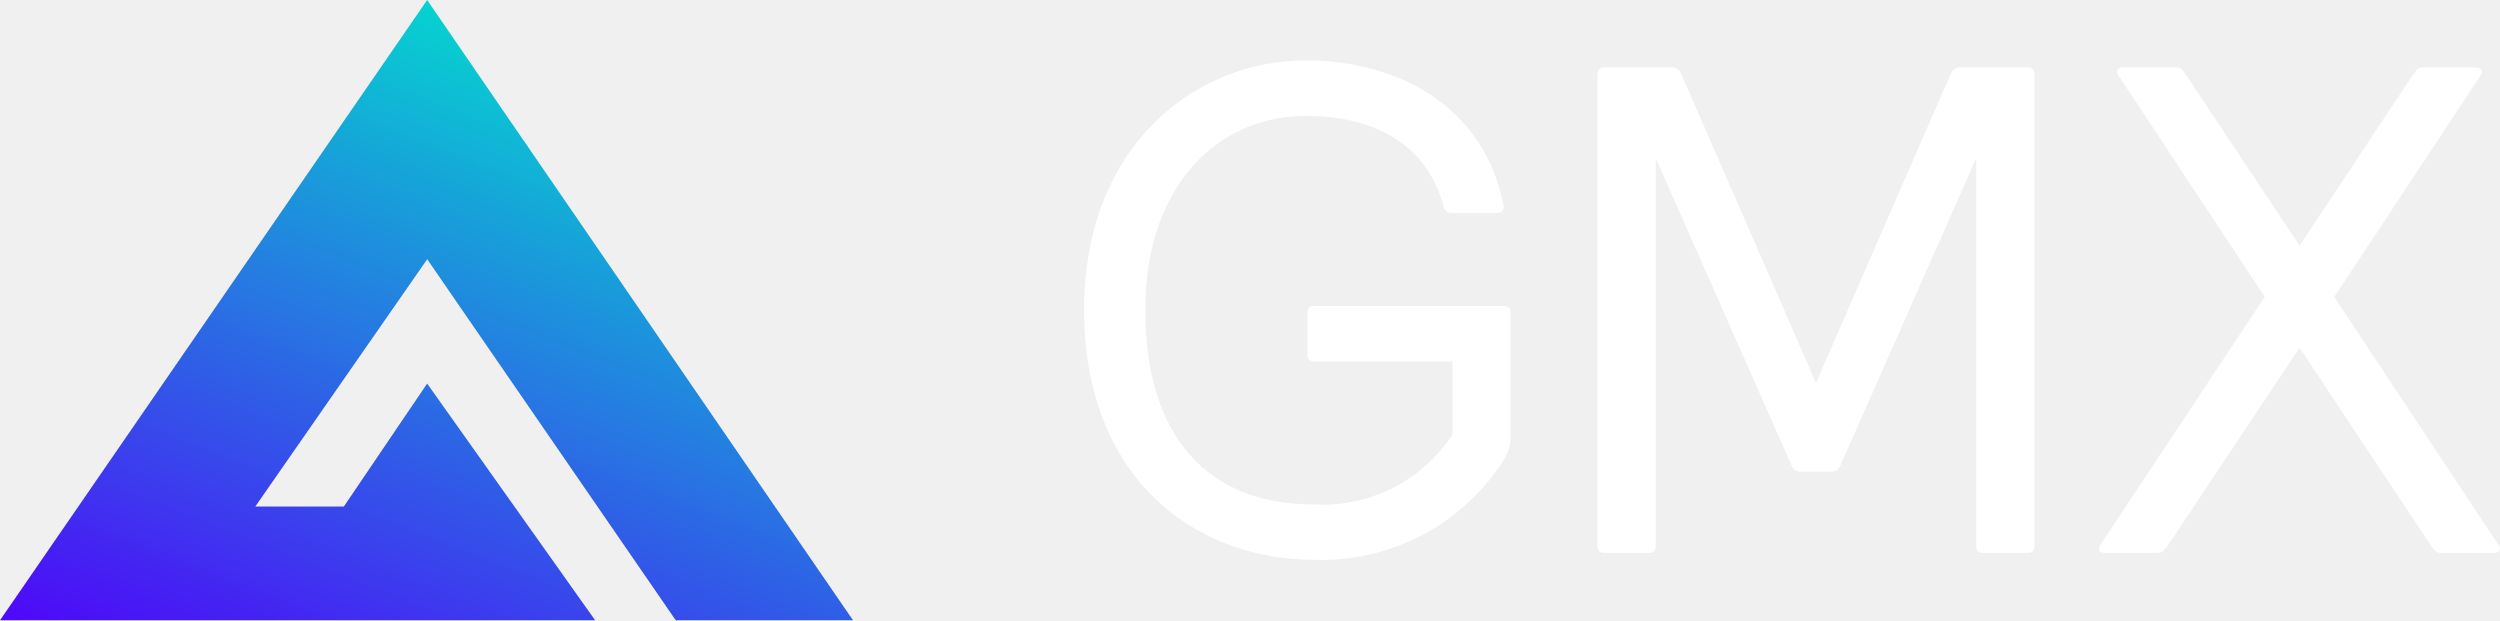
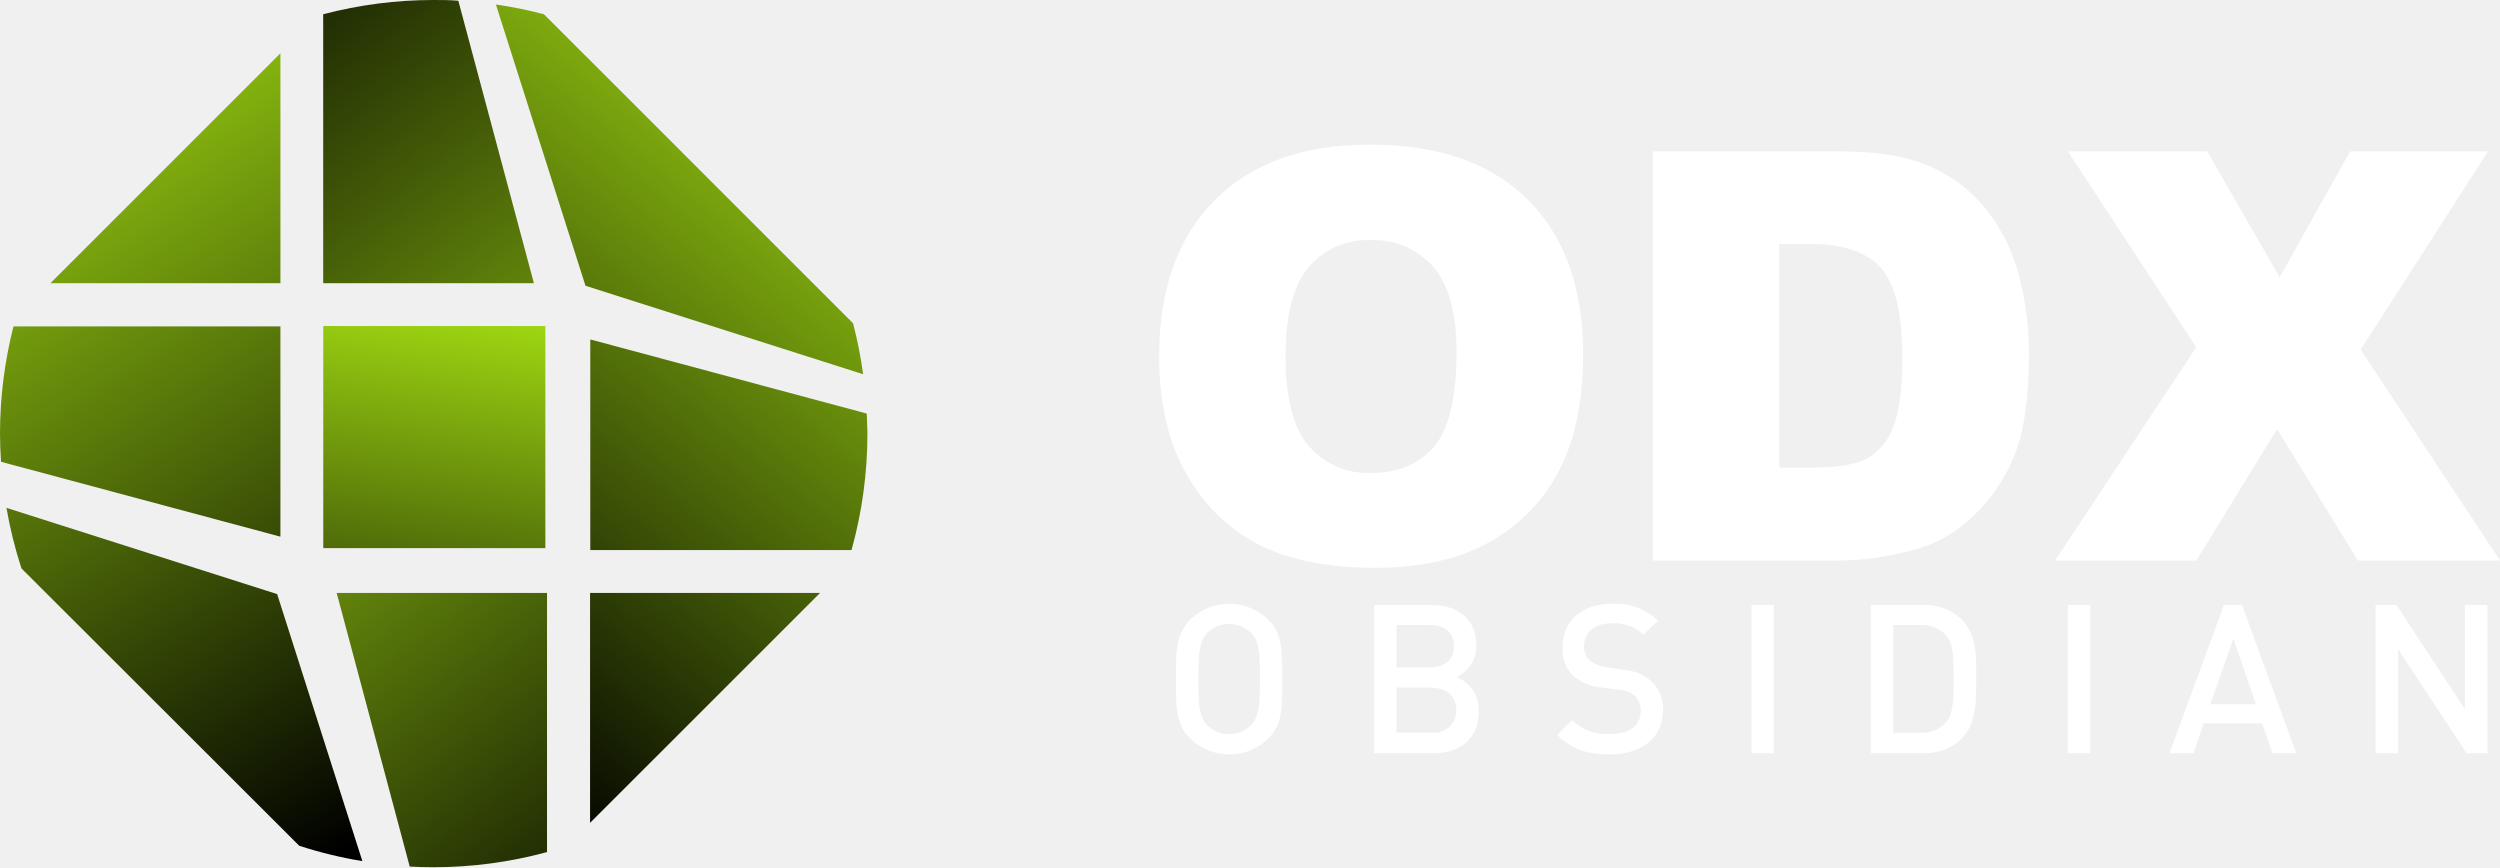
- <svg xmlns="http://www.w3.org/2000/svg" width="86.503" height="21.462" viewBox="0 0 86.503 21.462">
+ <svg xmlns="http://www.w3.org/2000/svg" xmlns:xlink="http://www.w3.org/1999/xlink" viewBox="0 0 360 124.88">
  <defs>
-     <linearGradient id="linear-gradient" x1="0.536" y1="0.026" x2="0.011" y2="1" gradientUnits="objectBoundingBox">
-       <stop offset="0" stop-color="#03d1cf" stop-opacity="0.988" />
-       <stop offset="1" stop-color="#4e09f8" />
+     <style>.cls-1{fill:url(#未命名的渐变_12);}.cls-2{fill:url(#未命名的渐变_12-2);}.cls-3{fill:url(#未命名的渐变_12-3);}.cls-4{fill:url(#未命名的渐变_12-4);}.cls-5{fill:url(#未命名的渐变_12-5);}.cls-6{fill:url(#未命名的渐变_12-6);}.cls-7{fill:url(#未命名的渐变_12-7);}.cls-8{fill:url(#未命名的渐变_12-8);}.cls-9{fill:url(#未命名的渐变_12-9);}.cls-10{fill:#fff;}.cls-11{opacity:0.98;}</style>
+     <linearGradient id="未命名的渐变_12" x1="66.68" y1="31.61" x2="55.46" y2="116.43" gradientUnits="userSpaceOnUse">
+       <stop offset="0" stop-color="#bcff15" />
+       <stop offset="1" />
    </linearGradient>
+     <linearGradient id="未命名的渐变_12-2" x1="3283.28" y1="1212.55" x2="3264.13" y2="1357.27" gradientTransform="translate(-3170.37 1490.67) rotate(-45)" xlink:href="#未命名的渐变_12" />
+     <linearGradient id="未命名的渐变_12-3" x1="161.93" y1="12.57" x2="75" y2="117.36" xlink:href="#未命名的渐变_12" />
+     <linearGradient id="未命名的渐变_12-4" x1="131.2" y1="-12.93" x2="44.26" y2="91.86" xlink:href="#未命名的渐变_12" />
+     <linearGradient id="未命名的渐变_12-5" x1="-30.44" y1="0.75" x2="46.71" y2="123.96" xlink:href="#未命名的渐变_12" />
+     <linearGradient id="未命名的渐变_12-6" x1="152.78" y1="4.98" x2="65.85" y2="109.77" xlink:href="#未命名的渐变_12" />
+     <linearGradient id="未命名的渐变_12-7" x1="-2991.83" y1="7889.09" x2="-3010.97" y2="8033.81" gradientTransform="translate(3579.78 7793.53) rotate(135)" xlink:href="#未命名的渐变_12" />
+     <linearGradient id="未命名的渐变_12-8" x1="-2.02" y1="-17.04" x2="75.13" y2="106.16" xlink:href="#未命名的渐变_12" />
+     <linearGradient id="未命名的渐变_12-9" x1="-19.19" y1="-6.29" x2="57.96" y2="116.92" xlink:href="#未命名的渐变_12" />
  </defs>
-   <g id="logo_GMX" transform="translate(-32 -17.974)">
-     <path id="Path_1" data-name="Path 1" d="M555.182,717.462,540.447,696l-14.78,21.462h20.592l-5.812-8.191-2.883,4.256H534.5l5.949-8.557,8.6,12.493Z" transform="translate(-493.667 -678.026)" fill="url(#linear-gradient)" />
-     <path id="Path_1438" data-name="Path 1438" d="M9.216-8.544c-.168,0-.24.072-.24.24v1.44c0,.168.072.24.24.24h4.776V-4.1A5.361,5.361,0,0,1,9.144-1.68c-3.576,0-5.784-2.3-5.784-6.72,0-4.392,2.592-6.72,5.544-6.72,2.3,0,4.176.912,4.776,3.12a.281.281,0,0,0,.288.24H15.5c.168,0,.264-.072.264-.24-.648-3.36-3.528-5.04-6.864-5.04-3.744,0-7.656,2.88-7.656,8.64,0,5.688,3.7,8.64,7.992,8.64a7.468,7.468,0,0,0,6.528-3.456,1.567,1.567,0,0,0,.24-.912V-8.3c0-.168-.072-.24-.24-.24ZM34.128-16.56c0-.168-.072-.24-.24-.24h-2.28a.37.37,0,0,0-.384.24L26.568-5.88,21.912-16.56a.37.37,0,0,0-.384-.24h-2.28c-.168,0-.24.072-.24.24V-.24c0,.168.072.24.24.24h1.536c.168,0,.24-.072.24-.24V-13.656l4.7,10.632a.331.331,0,0,0,.312.216H27.1a.331.331,0,0,0,.312-.216l4.7-10.632V-.24c0,.168.072.24.24.24h1.536c.168,0,.24-.072.24-.24Zm5.232,0c-.168-.216-.168-.24-.336-.24H37.176c-.168,0-.24.12-.168.24l5.088,7.7L36.384-.24c-.072.12,0,.24.168.24h1.8c.168,0,.216-.024.384-.24L43.3-7.1,47.856-.24c.168.216.216.24.384.24h1.8c.168,0,.24-.12.168-.24L44.5-8.856l5.088-7.7c.072-.12,0-.24-.168-.24H47.568c-.168,0-.168.024-.336.24L43.3-10.632Z" transform="translate(68.267 37.105)" fill="#fff" />
+   <g id="图层_2" data-name="图层 2">
+     <g id="图层_1-2" data-name="图层 1">
+       <polygon class="cls-1" points="46.55 46.95 46.55 78.93 46.55 78.93 78.53 78.93 78.53 46.95 46.55 46.95" />
+       <path class="cls-2" d="M48.48,85.38,59,124.79c1.13.06,2.26.09,3.4.09a62.24,62.24,0,0,0,16.37-2.18V85.38Z" />
+       <polygon class="cls-3" points="84.97 118.49 118.09 85.38 84.97 85.38 84.97 118.49" />
+       <path class="cls-4" d="M124.29,53.89a61.07,61.07,0,0,0-1.45-7.34L78.33,2.05A61,61,0,0,0,71.41.65l12.9,40.5Z" />
+       <path class="cls-5" d="M.93,73.13a62.06,62.06,0,0,0,2.16,8.72l40,39.94A61.29,61.29,0,0,0,52.18,124L39.91,85.55Z" />
+       <path class="cls-6" d="M124.81,59.55,85,48.88V79.21h37.62a62.69,62.69,0,0,0,2.29-16.77C124.88,61.47,124.86,60.51,124.81,59.55Z" />
+       <path class="cls-7" d="M76.88,40.78,66,.11C64.81,0,63.63,0,62.44,0a62.71,62.71,0,0,0-15.9,2.05V40.78Z" />
+       <polygon class="cls-8" points="7.26 40.78 40.38 40.78 40.38 7.67 7.26 40.78" />
+       <path class="cls-9" d="M40.38,47H1.94A62.73,62.73,0,0,0,0,62.44c0,1.37.06,2.72.15,4.06L40.38,77.28Z" />
+       <path class="cls-10" d="M166.92,51.3q0-14.43,8-22.47t22.38-8q14.72,0,22.67,7.89t8,22.13q0,10.34-3.48,16.94a24.73,24.73,0,0,1-10.05,10.29q-6.57,3.67-16.37,3.68-10,0-16.5-3.18A24.75,24.75,0,0,1,171,68.5Q166.92,61.63,166.92,51.3Zm18.2.08q0,8.92,3.32,12.82a11.22,11.22,0,0,0,9,3.9q5.86,0,9.09-3.82t3.21-13.7q0-8.32-3.35-12.16a11.49,11.49,0,0,0-9.11-3.84,11,11,0,0,0-8.84,3.9Q185.13,42.38,185.12,51.38Z" />
+       <path class="cls-10" d="M238,21.8h27q8,0,12.92,2.17a21.07,21.07,0,0,1,8.14,6.23,25.91,25.91,0,0,1,4.66,9.45,44,44,0,0,1,1.45,11.41q0,9.45-2.15,14.65a24.36,24.36,0,0,1-6,8.72,19.37,19.37,0,0,1-8.2,4.68,41.88,41.88,0,0,1-10.85,1.61H238Zm18.2,13.34v32.2h4.47c3.8,0,6.51-.42,8.11-1.27a8.57,8.57,0,0,0,3.78-4.42q1.37-3.15,1.37-10.23,0-9.36-3.06-12.82t-10.12-3.46Z" />
+       <path class="cls-10" d="M297.78,21.8h20.06l10.43,18.13L338.42,21.8h19.85L339.93,50.34,360,80.72H339.54L327.91,61.79,316.27,80.72H295.93L316.26,50Z" />
+       <g class="cls-11">
+         <path class="cls-10" d="M182.63,106.36a8.05,8.05,0,0,1-11.23,0c-2.1-2.1-2.07-4.47-2.07-8.57s0-6.48,2.07-8.57a8.05,8.05,0,0,1,11.23,0c2.1,2.09,2,4.46,2,8.57S184.73,104.26,182.63,106.36Zm-2.45-15.2a4.51,4.51,0,0,0-6.36,0c-1,1.14-1.26,2.34-1.26,6.63s.21,5.48,1.26,6.62a4.49,4.49,0,0,0,6.36,0c1-1.14,1.26-2.34,1.26-6.62S181.23,92.3,180.18,91.16Z" />
+         <path class="cls-10" d="M206.49,108.46h-8.63V87.12h8.3c4,0,6.45,2.25,6.45,5.84a4.84,4.84,0,0,1-2.88,4.53,5.07,5.07,0,0,1,3.21,4.94C212.94,106.36,210.27,108.46,206.49,108.46ZM205.89,90H201.1v6.11h4.79c2.07,0,3.48-1.08,3.48-3.06S208,90,205.89,90Zm.3,9H201.1v6.5h5.09a3.17,3.17,0,0,0,3.51-3.27C209.7,100.4,208.44,99.05,206.19,99.05Z" />
+         <path class="cls-10" d="M231.79,108.64c-3.21,0-5.52-.75-7.55-2.82l2.15-2.13a7,7,0,0,0,5.46,2c2.79,0,4.4-1.2,4.4-3.27a2.87,2.87,0,0,0-.83-2.21,3.71,3.71,0,0,0-2.34-.9L230.56,99a7.31,7.31,0,0,1-4.05-1.71A5.31,5.31,0,0,1,225,93.2c0-3.71,2.69-6.26,7.13-6.26a8.87,8.87,0,0,1,6.62,2.43l-2.07,2A6.27,6.27,0,0,0,232,89.76c-2.52,0-3.9,1.43-3.9,3.32a2.54,2.54,0,0,0,.81,2,4.77,4.77,0,0,0,2.4,1l2.43.36a7,7,0,0,1,4,1.59,5.58,5.58,0,0,1,1.74,4.37C239.46,106.3,236.25,108.64,231.79,108.64Z" />
+         <path class="cls-10" d="M252.2,108.46V87.12h3.24v21.34Z" />
+         <path class="cls-10" d="M282.41,106.45a7.6,7.6,0,0,1-5.51,2h-7.5V87.12h7.5a7.6,7.6,0,0,1,5.51,2c2.31,2.3,2.16,5.42,2.16,8.51S284.72,104.14,282.41,106.45Zm-2.22-15A4.61,4.61,0,0,0,276.57,90h-3.93v15.52h3.93a4.58,4.58,0,0,0,3.62-1.44c1.11-1.23,1.14-3.53,1.14-6.47S281.3,92.69,280.19,91.46Z" />
+         <path class="cls-10" d="M297.76,108.46V87.12H301v21.34Z" />
+         <path class="cls-10" d="M327.22,108.46l-1.47-4.29h-8.42l-1.47,4.29h-3.45l7.83-21.34h2.6l7.83,21.34Zm-5.61-16.52-3.32,9.47h6.56Z" />
+         <path class="cls-10" d="M355.18,108.46l-9.86-15v15h-3.23V87.12h3l9.86,15v-15h3.24v21.34Z" />
+       </g>
+     </g>
  </g>
</svg>
